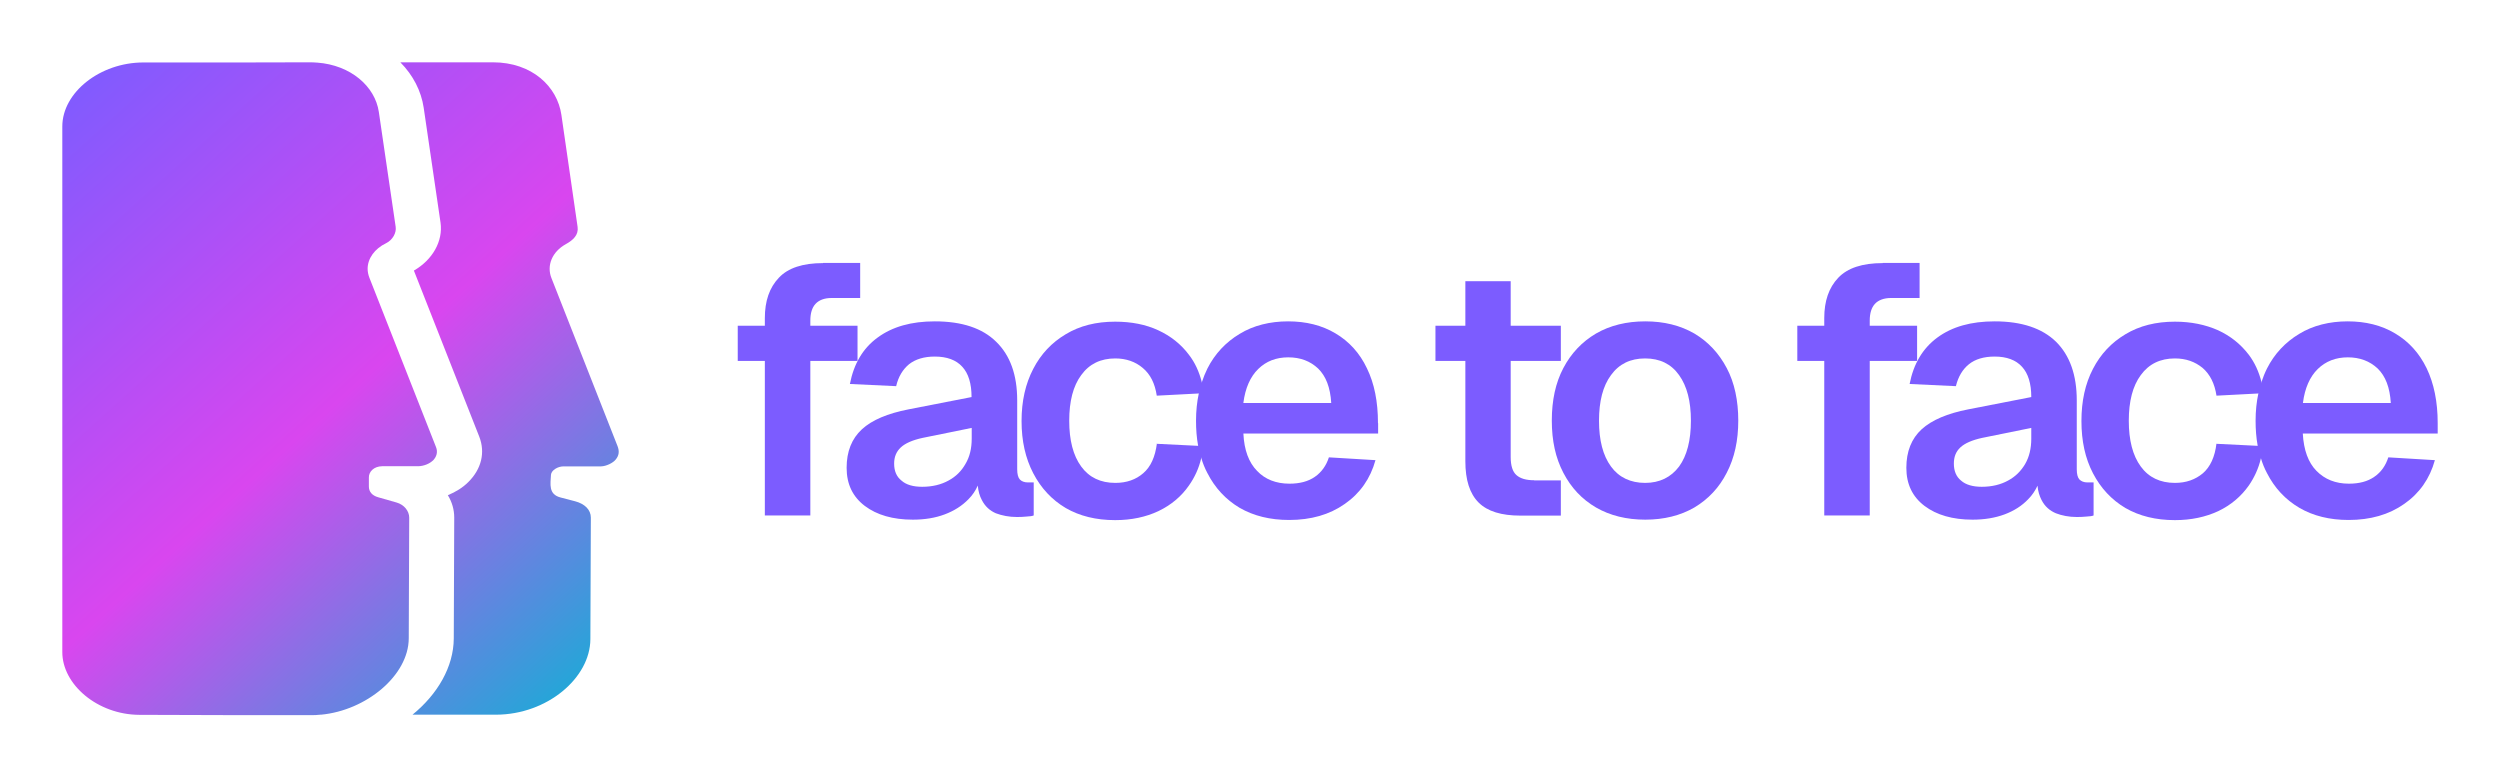
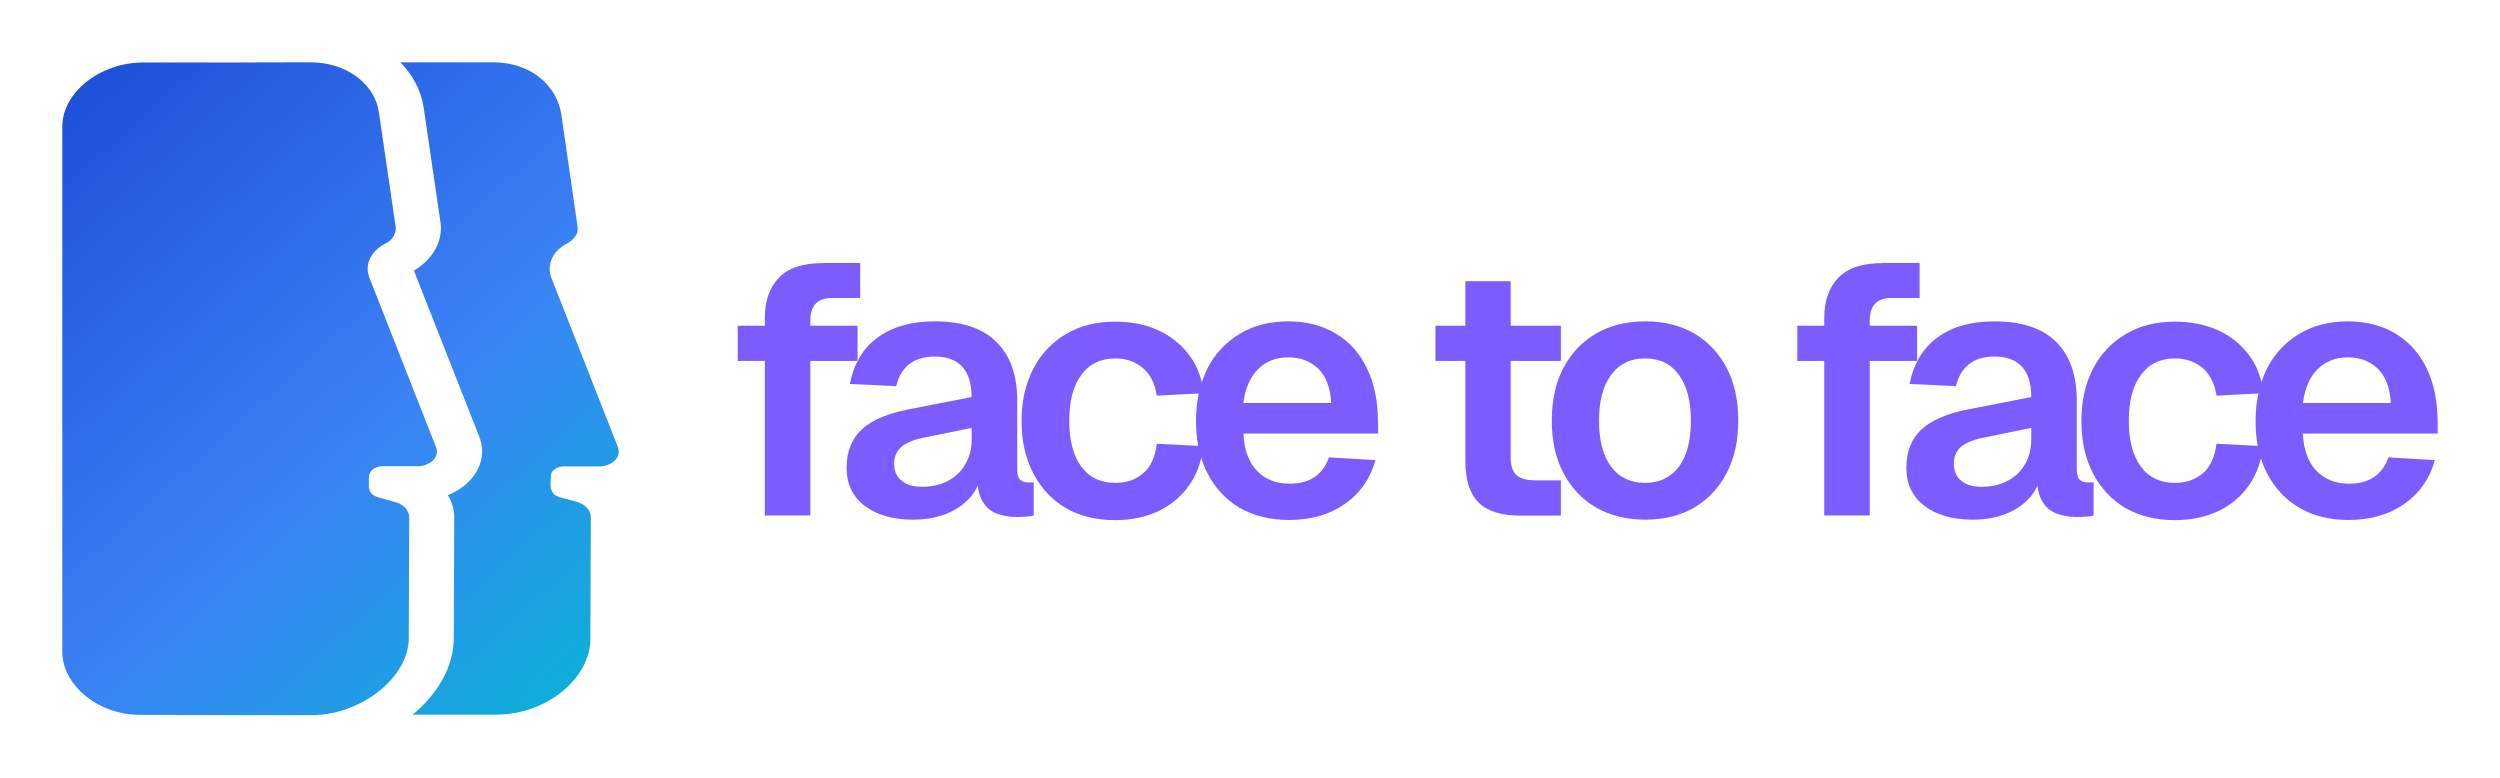
<svg xmlns="http://www.w3.org/2000/svg" id="Calque_1" data-name="Calque 1" viewBox="32.69 57.7 160.49 49.91">
  <defs>
    <linearGradient id="logoGradient" gradientUnits="userSpaceOnUse" x1="37" y1="62" x2="74" y2="103">
-       <stop offset="0%" stop-color="#7c5cff" />
-       <stop offset="50%" stop-color="#d946ef" />
+       <stop offset="0%" stop-color="#1d4ed8" />
+       <stop offset="55%" stop-color="#3b82f6" />
      <stop offset="100%" stop-color="#06b6d4" />
    </linearGradient>
    <style>
      .cls-1 {
        fill: #7c5cff;
      }
      .cls-2 {
        fill: url(#logoGradient);
      }
    </style>
  </defs>
  <g>
    <path class="cls-1" d="M80.05,78.61v2.26h7.69v-2.26h-7.69ZM85.52,74.59c-1.29,0-2.24.31-2.83.94-.61.64-.9,1.5-.9,2.59v12.67h2.92v-12.51c0-.47.11-.83.33-1.07.22-.24.56-.38,1.04-.38h1.83v-2.25h-2.38Z" />
    <path class="cls-1" d="M98.68,88.67c-.23,0-.41-.07-.52-.19-.11-.12-.17-.34-.17-.66v-4.42c0-1.63-.45-2.89-1.35-3.76-.88-.87-2.19-1.31-3.94-1.31-1.5,0-2.72.34-3.67,1.04-.95.69-1.53,1.69-1.78,2.98l2.97.14c.14-.61.43-1.08.83-1.41.41-.32.96-.49,1.65-.49.78,0,1.37.22,1.76.65.4.43.6,1.08.6,1.95l-4.05.79c-1.33.26-2.34.68-2.99,1.28s-.98,1.42-.98,2.47.39,1.86,1.17,2.45c.77.58,1.8.88,3.08.88.76,0,1.44-.11,2.05-.34s1.11-.55,1.52-.97c.26-.26.46-.56.6-.88.03.36.12.67.26.93.21.41.51.68.9.85.4.15.85.24,1.36.24.21,0,.42-.01.62-.03.21-.01.35-.03.45-.07v-2.12h-.39ZM95.07,85.86c0,.63-.13,1.17-.4,1.62-.25.45-.62.82-1.09,1.07-.47.26-1.04.4-1.69.4-.58,0-1.03-.13-1.33-.4-.32-.25-.47-.62-.47-1.09,0-.43.14-.77.43-1.04.28-.26.75-.47,1.4-.61l3.15-.64v.68Z" />
    <path class="cls-1" d="M106.96,86.16c-.11.87-.4,1.51-.88,1.92-.47.41-1.07.62-1.79.62-.95,0-1.68-.35-2.19-1.05-.52-.71-.77-1.69-.77-2.94s.25-2.23.77-2.93c.52-.72,1.25-1.07,2.19-1.07.69,0,1.29.21,1.76.61.49.41.78.99.9,1.78l2.69-.14.32-.02c-.03-.24-.08-.47-.12-.71-.17-.67-.44-1.26-.83-1.76-.51-.68-1.17-1.2-1.97-1.57s-1.72-.55-2.76-.55c-1.22,0-2.27.26-3.18.81-.89.53-1.59,1.27-2.08,2.22-.5.96-.75,2.07-.75,3.35s.25,2.39.75,3.35c.5.96,1.19,1.7,2.08,2.23.9.52,1.95.78,3.18.78,1.05,0,1.97-.2,2.78-.58.81-.39,1.47-.94,1.96-1.65.36-.51.63-1.09.78-1.73.07-.25.12-.53.15-.81h-.36s-2.65-.13-2.65-.13Z" />
    <path class="cls-1" d="M121.15,84.86c0-1.37-.23-2.54-.71-3.52-.46-.97-1.14-1.72-2.02-2.24-.87-.52-1.89-.77-3.04-.77s-2.23.26-3.12.81c-.88.53-1.58,1.27-2.06,2.22-.14.28-.25.56-.35.86-.08.23-.14.47-.2.73-.12.55-.18,1.14-.18,1.76,0,.56.04,1.08.13,1.58.06.29.12.55.21.82.1.34.23.66.39.96.49.96,1.18,1.7,2.07,2.23.9.52,1.96.78,3.18.78,1.4,0,2.59-.34,3.57-1.03.98-.68,1.64-1.62,1.97-2.81l-2.99-.18c-.17.53-.47.95-.9,1.25s-.98.44-1.63.44c-.87,0-1.57-.28-2.08-.82-.53-.54-.83-1.33-.88-2.4h8.65v-.66ZM112.51,83.56c.12-.94.44-1.67.95-2.17.51-.5,1.15-.75,1.93-.75s1.41.24,1.92.72c.5.49.78,1.21.84,2.21h-5.64Z" />
    <path class="cls-1" d="M124.84,78.61v2.26h8.05v-2.26h-8.05ZM131.18,88.53c-.52,0-.89-.11-1.14-.33-.25-.22-.37-.61-.37-1.17v-11.28h-2.91v11.56c0,1.2.28,2.08.85,2.65s1.47.84,2.68.84h2.6v-2.26h-1.71Z" />
    <path class="cls-1" d="M143.54,81.33c-.5-.95-1.19-1.69-2.08-2.22-.9-.52-1.95-.78-3.15-.78s-2.26.26-3.16.78c-.9.53-1.6,1.27-2.1,2.22-.5.95-.74,2.07-.74,3.37s.24,2.39.74,3.35c.5.96,1.19,1.7,2.1,2.23.9.52,1.96.78,3.16.78s2.25-.26,3.15-.78c.89-.53,1.59-1.27,2.08-2.23.5-.96.74-2.07.74-3.35s-.24-2.43-.74-3.37ZM140.48,87.65c-.52.69-1.25,1.05-2.18,1.05s-1.68-.35-2.19-1.05c-.52-.71-.77-1.69-.77-2.94s.25-2.23.77-2.93c.52-.72,1.25-1.07,2.19-1.07s1.67.35,2.18,1.07c.51.71.76,1.68.76,2.93s-.25,2.24-.76,2.94Z" />
    <path class="cls-1" d="M148.07,78.61v2.26h7.69v-2.26h-7.69ZM153.55,74.59c-1.3,0-2.25.31-2.85.94-.61.64-.9,1.5-.9,2.59v12.67h2.92v-12.51c0-.47.11-.83.33-1.07.22-.24.57-.38,1.04-.38h1.83v-2.25h-2.37Z" />
    <path class="cls-1" d="M166.7,88.67c-.23,0-.4-.07-.52-.19-.11-.12-.17-.34-.17-.66v-4.42c0-1.63-.45-2.89-1.33-3.76-.89-.87-2.21-1.31-3.94-1.31-1.51,0-2.73.34-3.68,1.04-.94.69-1.53,1.69-1.78,2.98l2.97.14c.15-.61.43-1.08.84-1.41.4-.32.95-.49,1.65-.49.77,0,1.36.22,1.75.65.4.43.6,1.08.6,1.95l-4.05.79c-1.33.26-2.33.68-2.99,1.28-.65.6-.98,1.42-.98,2.47s.39,1.86,1.17,2.45c.77.58,1.8.88,3.08.88.76,0,1.44-.11,2.06-.34.61-.23,1.11-.55,1.51-.97.26-.26.45-.55.6-.87.03.36.13.67.26.92.21.41.52.68.92.85.39.15.84.24,1.35.24.21,0,.42-.01.63-.03.2-.01.35-.03.44-.07v-2.12h-.39ZM163.09,85.86c0,.63-.13,1.17-.39,1.62-.26.45-.63.82-1.1,1.07-.47.26-1.04.4-1.69.4-.57,0-1.03-.13-1.33-.4-.31-.25-.46-.62-.46-1.09,0-.43.13-.77.42-1.04.28-.26.75-.47,1.4-.61l3.15-.64v.68Z" />
    <path class="cls-1" d="M174.98,86.16c-.1.87-.4,1.51-.87,1.92-.49.41-1.08.62-1.8.62-.94,0-1.68-.35-2.19-1.05-.52-.71-.77-1.69-.77-2.94s.25-2.23.77-2.93c.52-.72,1.26-1.07,2.19-1.07.71,0,1.29.21,1.78.61.47.41.77.99.89,1.78l2.69-.14.32-.02c-.03-.24-.08-.47-.12-.71-.17-.67-.44-1.26-.82-1.76-.52-.68-1.17-1.2-1.97-1.57-.82-.36-1.73-.55-2.77-.55-1.21,0-2.27.26-3.18.81-.89.53-1.59,1.27-2.08,2.22-.5.96-.74,2.07-.74,3.35s.24,2.39.74,3.35c.5.96,1.19,1.7,2.08,2.23.9.52,1.96.78,3.18.78,1.05,0,1.97-.2,2.79-.58.81-.39,1.46-.94,1.96-1.65.35-.51.62-1.09.77-1.73.07-.25.12-.53.15-.81h-.36s-2.65-.13-2.65-.13Z" />
    <path class="cls-1" d="M189.18,84.86c0-1.37-.24-2.54-.71-3.52-.47-.97-1.15-1.72-2.03-2.24-.87-.52-1.89-.77-3.04-.77s-2.23.26-3.12.81c-.88.53-1.58,1.27-2.06,2.22-.14.28-.25.56-.35.86-.08.23-.14.47-.2.73-.12.55-.18,1.14-.18,1.76,0,.56.04,1.08.13,1.58.06.29.12.55.21.82.1.34.23.66.39.96.49.96,1.18,1.7,2.08,2.23.89.52,1.95.78,3.16.78,1.4,0,2.59-.34,3.57-1.03.98-.68,1.64-1.62,1.97-2.81l-2.99-.18c-.17.53-.46.95-.9,1.25-.43.3-.97.44-1.63.44-.86,0-1.55-.28-2.08-.82s-.82-1.33-.88-2.4h8.66v-.66ZM180.53,83.56c.12-.94.44-1.67.95-2.17.51-.5,1.16-.75,1.93-.75s1.41.24,1.92.72c.5.49.78,1.21.84,2.21h-5.64Z" />
  </g>
  <g>
    <path class="cls-2" d="M72.33,86.33l-4.24-10.78c-.32-.8.04-1.69.93-2.18.47-.26.82-.59.75-1.1l-1.04-7.19c-.26-1.82-1.88-3.38-4.4-3.38h-5.94c.82.83,1.34,1.84,1.5,2.92l1.08,7.37c.17,1.19-.51,2.39-1.71,3.08l4.2,10.67c.39,1.01.14,2.07-.71,2.91-.35.35-.8.63-1.31.84.27.44.41.93.41,1.44l-.03,7.76c-.01,1.82-1.04,3.58-2.65,4.89h5.37c3.28-.01,6.04-2.36,6.05-4.85l.03-7.8c0-.51-.4-.89-1.01-1.05l-.92-.24c-.81-.2-.66-.87-.63-1.46.02-.29.44-.54.8-.54h2.41c.36-.01.77-.23.93-.42.24-.28.26-.56.13-.89Z" />
    <path class="cls-2" d="M60.47,87.27c-.18.18-.56.36-.95.36h-2.3c-.53.01-.86.35-.85.73v.57c0,.34.21.58.59.69l1.19.34c.49.14.81.55.81.97l-.03,7.75c-.01,2.39-2.74,4.63-5.63,4.9-.02,0-.03,0-.05,0-.18.02-.35.03-.53.03h-2.83s-1.79,0-1.79,0l-6.46-.02c-2.69-.01-4.96-1.95-4.95-4.04v-33.73c0-2.19,2.43-4.11,5.2-4.11h6.33s4.4-.01,4.4-.01c.14,0,.28.01.42.02h.02c2.14.16,3.71,1.52,3.95,3.17l1.08,7.37c.06.39-.2.85-.61,1.05-.75.36-1.19.99-1.19,1.65,0,.18.04.37.11.56l4.28,10.88c.13.32.04.63-.21.88Z" />
  </g>
</svg>
